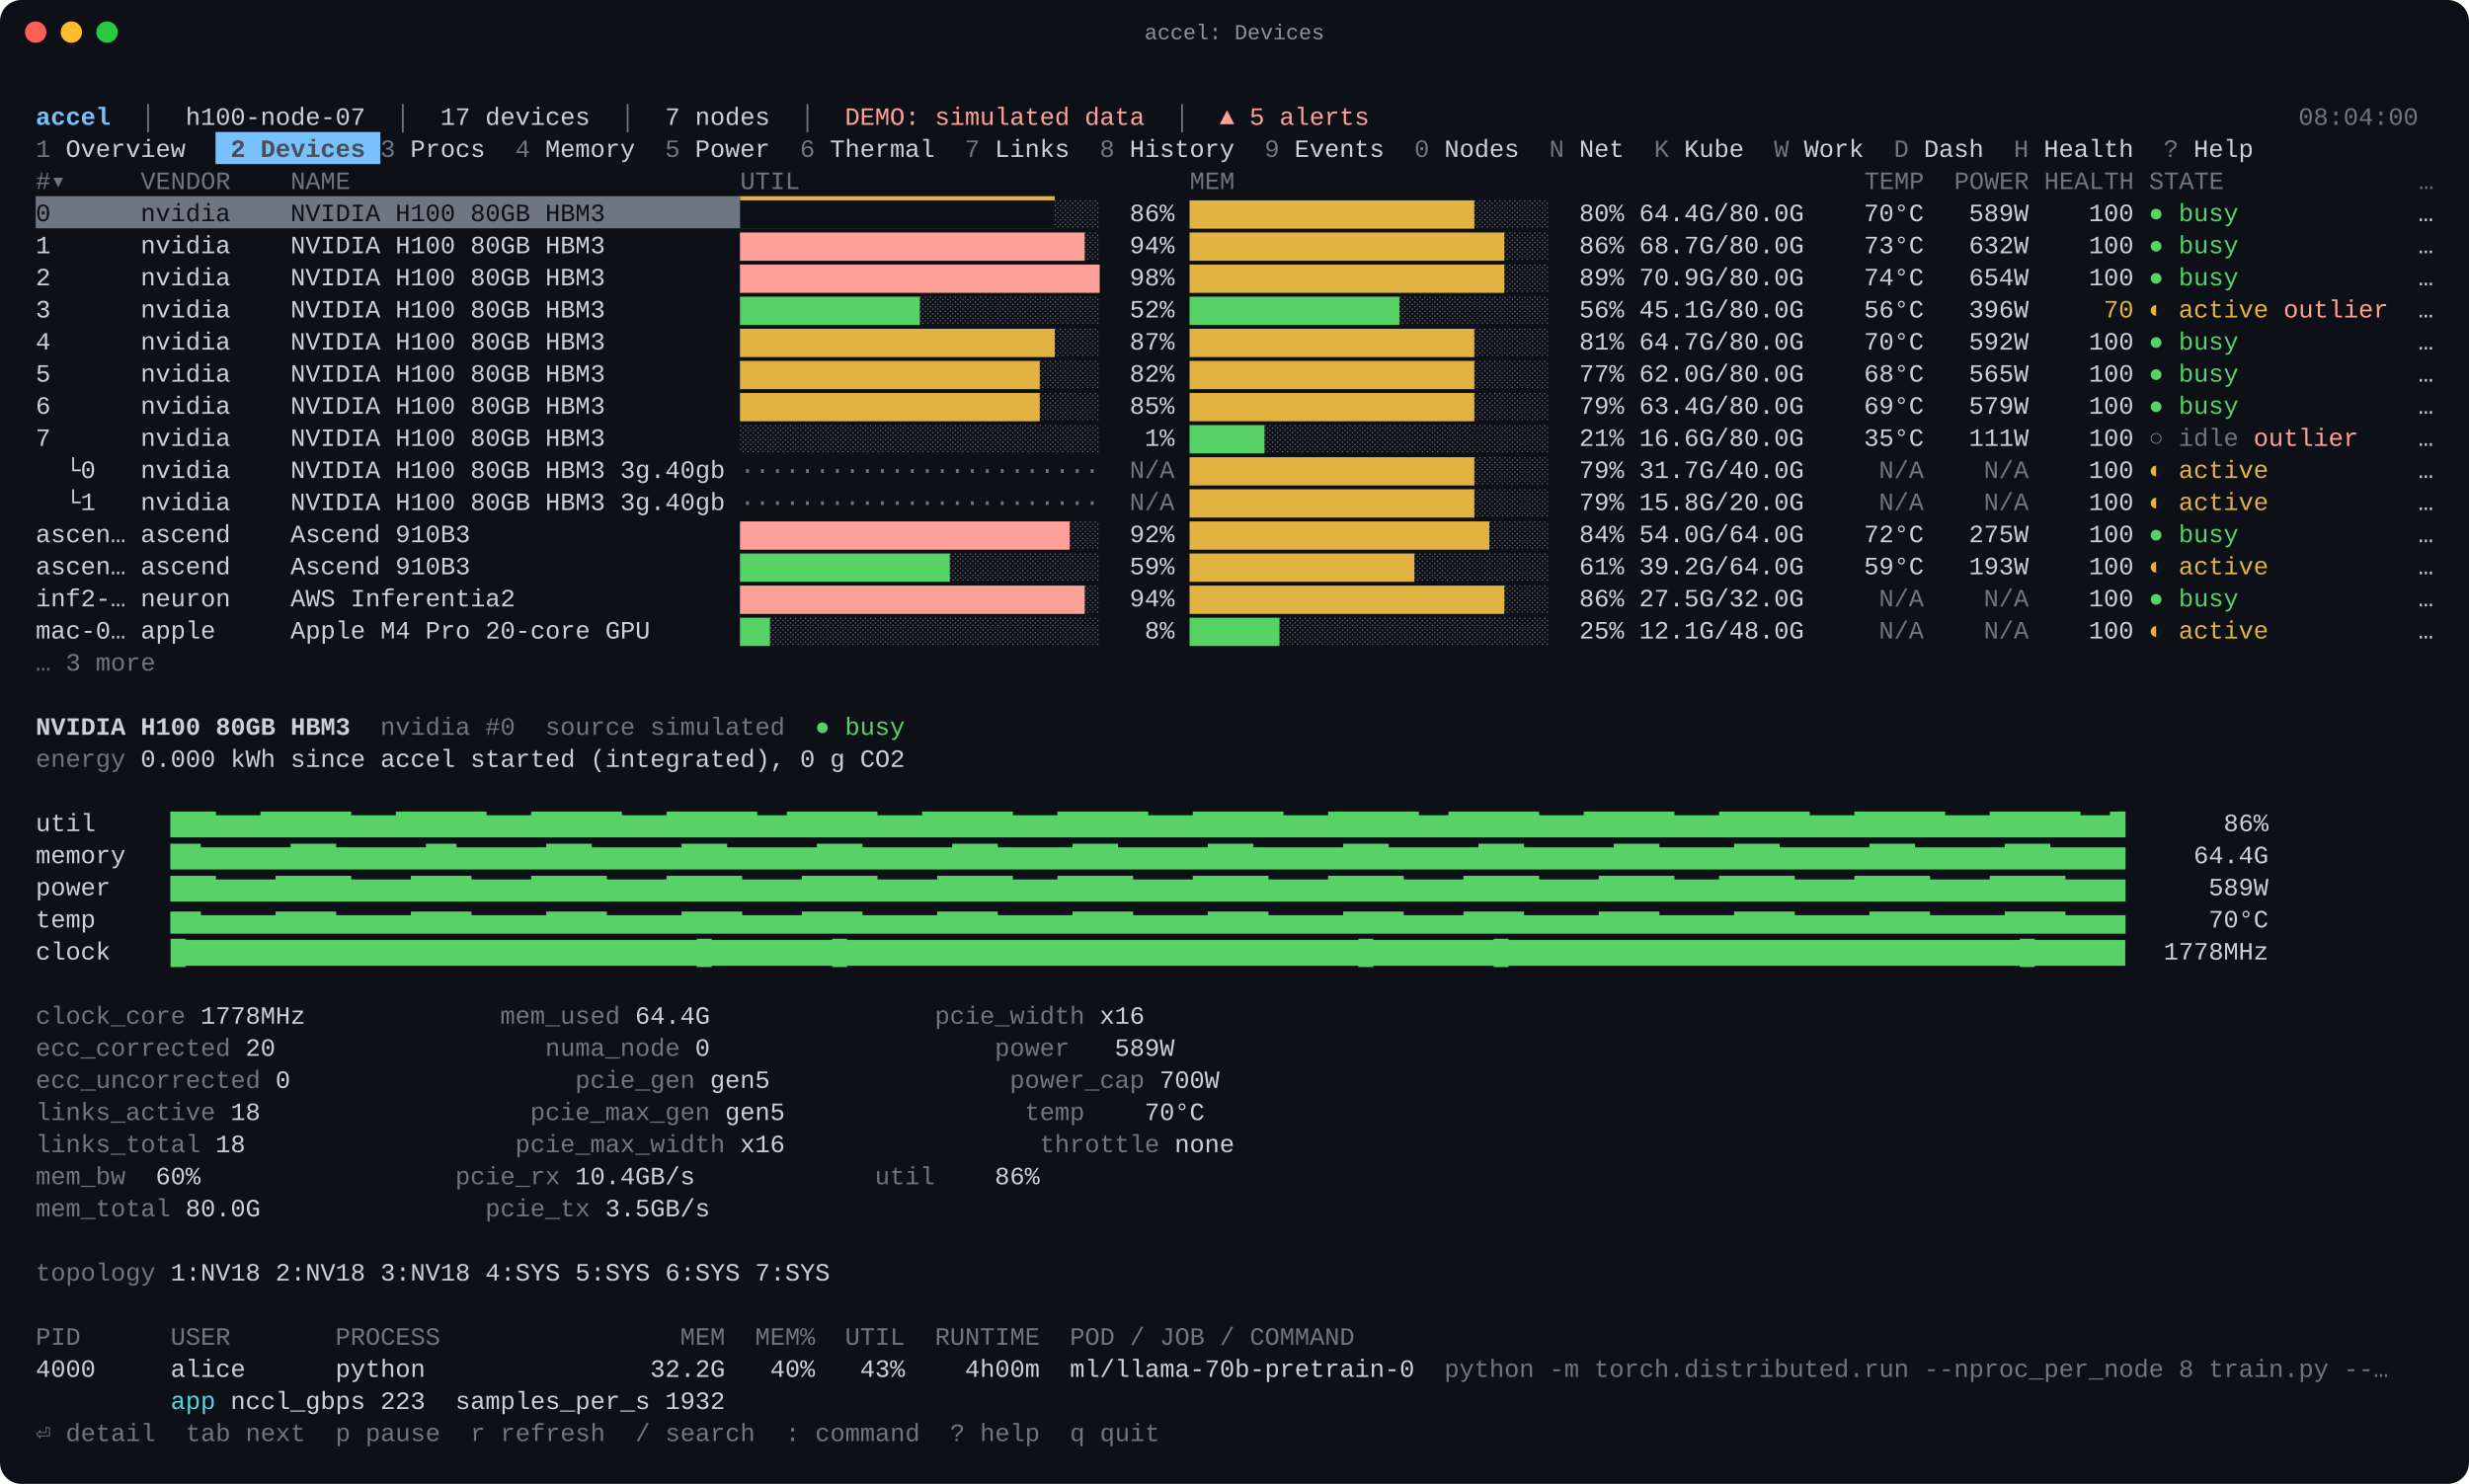
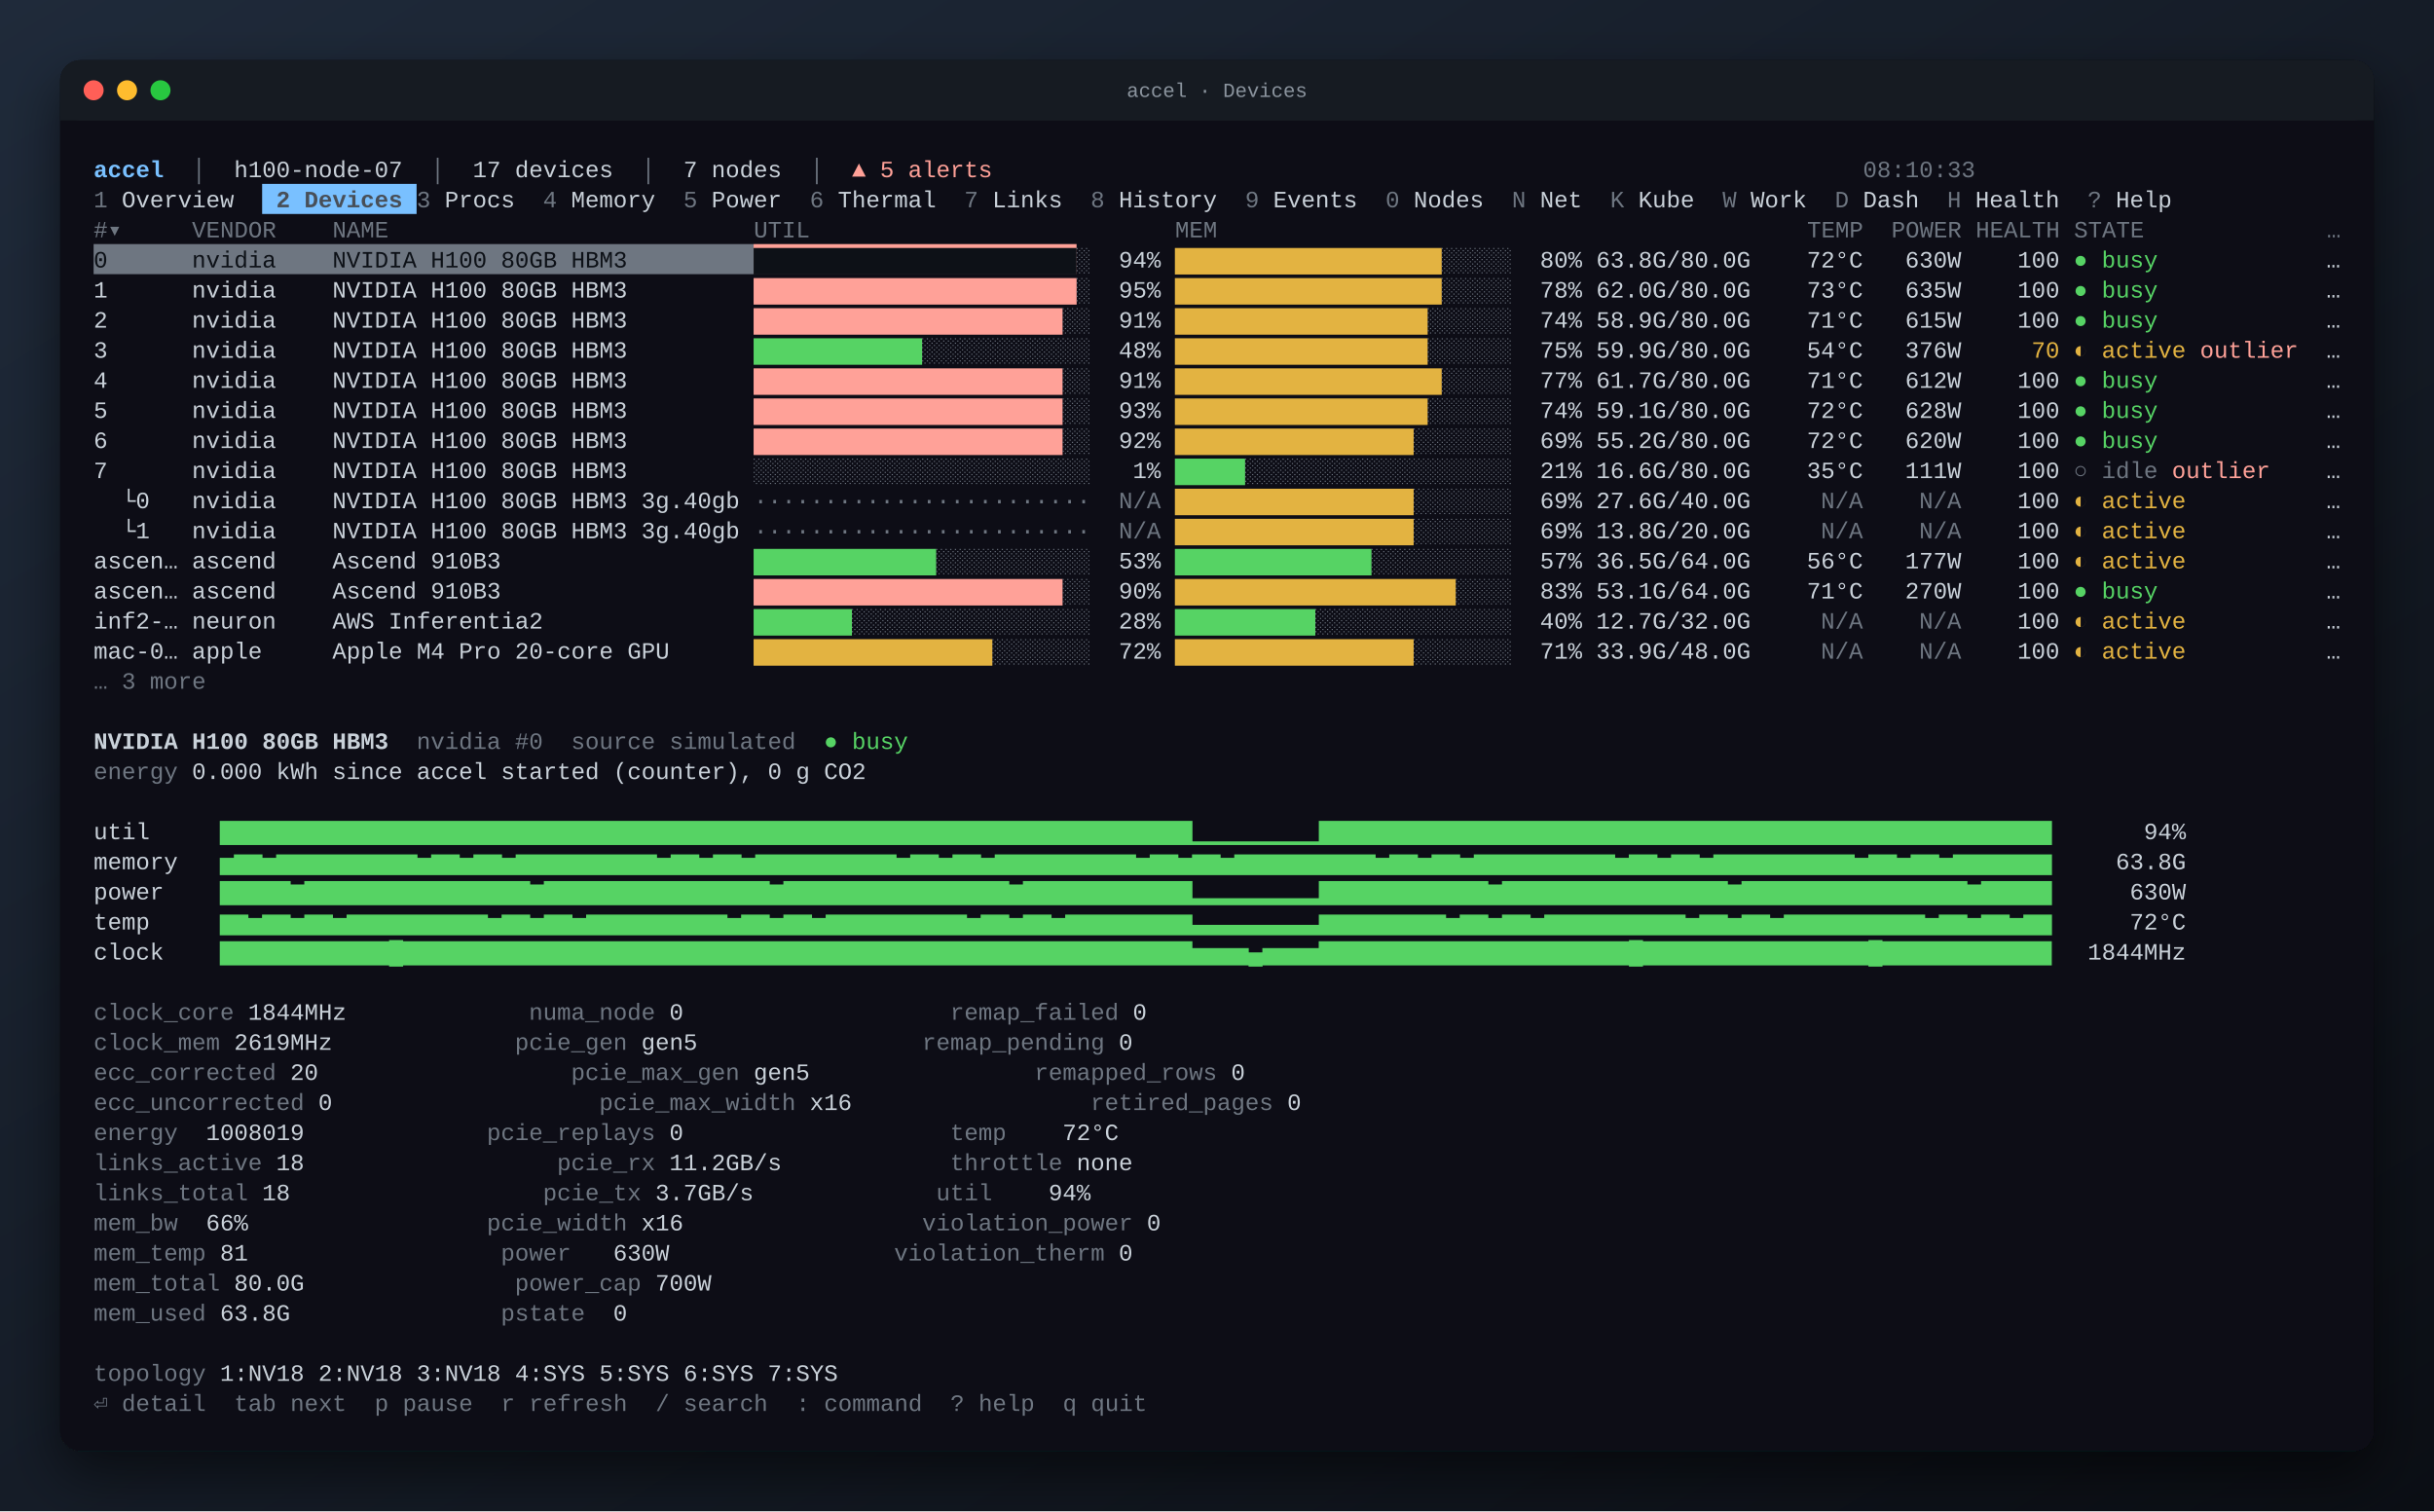
- <svg xmlns="http://www.w3.org/2000/svg" width="1384" height="832" viewBox="0 0 1384 832" font-family="JetBrains Mono, SFMono-Regular, Menlo, Consolas, Liberation Mono, monospace" font-size="14">
-   <rect width="100%" height="100%" rx="12" fill="#0d1117" />
-   <circle cx="20" cy="18" r="6" fill="#ff5f57" />
-   <circle cx="40" cy="18" r="6" fill="#febc2e" />
-   <circle cx="60" cy="18" r="6" fill="#28c840" />
-   <text x="50%" y="22" text-anchor="middle" fill="#8b949e" font-size="12">accel: Devices</text>
-   <g xml:space="preserve">
+ <svg xmlns="http://www.w3.org/2000/svg" width="1456" height="904" viewBox="0 0 1456 904" font-family="JetBrains Mono, SFMono-Regular, Menlo, Consolas, Liberation Mono, monospace" font-size="14">
+   <defs>
+     <linearGradient id="desk" x1="0" y1="0" x2="1" y2="1">
+       <stop offset="0" stop-color="#1f2a3a" />
+       <stop offset="1" stop-color="#0b0e14" />
+     </linearGradient>
+     <filter id="shadow" x="-10%" y="-10%" width="120%" height="130%">
+       <feDropShadow dx="0" dy="14" stdDeviation="16" flood-color="#000" flood-opacity="0.55" />
+     </filter>
+   </defs>
+   <rect width="100%" height="100%" fill="url(#desk)" />
+   <rect x="36" y="36" width="1384" height="832" rx="12" fill="#0d1117" filter="url(#shadow)" />
+   <rect x="36" y="36" width="1384" height="36" rx="12" fill="#161b22" />
+   <rect x="36" y="60" width="1384" height="12" fill="#161b22" />
+   <circle cx="56" cy="54" r="6" fill="#ff5f57" />
+   <circle cx="76" cy="54" r="6" fill="#febc2e" />
+   <circle cx="96" cy="54" r="6" fill="#28c840" />
+   <text x="50%" y="58" text-anchor="middle" fill="#8b949e" font-size="12">accel · Devices</text>
+   <g xml:space="preserve" transform="translate(36 36)">
    <text y="70.0" fill="#c9d1d9" xml:space="preserve" style="white-space:pre">
      <tspan x="20.0" fill="#79c0ff" font-weight="bold">accel</tspan>
      <tspan x="62.0" fill="#6e7681">  │  </tspan>
      <tspan x="104.0">h100-node-07</tspan>
      <tspan x="204.8" fill="#6e7681">  │  </tspan>
      <tspan x="246.8">17 devices</tspan>
      <tspan x="330.8" fill="#6e7681">  │  </tspan>
      <tspan x="372.8">7 nodes</tspan>
      <tspan x="431.6" fill="#6e7681">  │  </tspan>
-       <tspan x="473.6" fill="#ffa198">DEMO: simulated data</tspan>
-       <tspan x="641.6" fill="#6e7681">  │  </tspan>
-       <tspan x="683.6" fill="#ffa198">▲ 5 alerts</tspan>
-       <tspan x="1288.4" fill="#6e7681">08:04:00</tspan>
+       <tspan x="473.6" fill="#ffa198">▲ 5 alerts</tspan>
+       <tspan x="1078.4" fill="#6e7681">08:10:33                         </tspan>
    </text>
    <rect x="120.8" y="74.0" width="92.4" height="18.0" fill="#79c0ff" />
    <text y="88.0" fill="#c9d1d9" xml:space="preserve" style="white-space:pre">
      <tspan x="20.0" fill="#6e7681">1</tspan>
      <tspan x="28.4"> Overview  </tspan>
      <tspan x="120.8" fill="#484f58" font-weight="bold"> 2 Devices </tspan>
      <tspan x="213.2" fill="#6e7681">3</tspan>
      <tspan x="221.6"> Procs  </tspan>
      <tspan x="288.8" fill="#6e7681">4</tspan>
      <tspan x="297.2"> Memory  </tspan>
      <tspan x="372.8" fill="#6e7681">5</tspan>
      <tspan x="381.2"> Power  </tspan>
      <tspan x="448.4" fill="#6e7681">6</tspan>
      <tspan x="456.8"> Thermal  </tspan>
      <tspan x="540.8" fill="#6e7681">7</tspan>
      <tspan x="549.2"> Links  </tspan>
      <tspan x="616.4" fill="#6e7681">8</tspan>
      <tspan x="624.8"> History  </tspan>
      <tspan x="708.8" fill="#6e7681">9</tspan>
      <tspan x="717.2"> Events  </tspan>
      <tspan x="792.8" fill="#6e7681">0</tspan>
      <tspan x="801.2"> Nodes  </tspan>
      <tspan x="868.4" fill="#6e7681">N</tspan>
      <tspan x="876.8"> Net  </tspan>
      <tspan x="927.2" fill="#6e7681">K</tspan>
      <tspan x="935.6"> Kube  </tspan>
      <tspan x="994.4" fill="#6e7681">W</tspan>
      <tspan x="1002.8"> Work  </tspan>
      <tspan x="1061.6" fill="#6e7681">D</tspan>
      <tspan x="1070.0"> Dash  </tspan>
      <tspan x="1128.8" fill="#6e7681">H</tspan>
      <tspan x="1137.2"> Health  </tspan>
      <tspan x="1212.8" fill="#6e7681">?</tspan>
      <tspan x="1221.2"> Help  </tspan>
    </text>
    <text y="106.0" fill="#c9d1d9" xml:space="preserve" style="white-space:pre">
      <tspan x="20.0" fill="#6e7681">#▾     VENDOR    NAME                          UTIL                          MEM                                          TEMP  POWER HEALTH STATE             …</tspan>
    </text>
    <rect x="20.0" y="110.0" width="394.8" height="18.0" fill="#6e7681" />
-     <rect x="414.8" y="110.0" width="176.4" height="18.0" fill="#e3b341" />
+     <rect x="414.8" y="110.0" width="193.2" height="18.0" fill="#ffa198" />
    <text y="124.0" fill="#c9d1d9" xml:space="preserve" style="white-space:pre">
      <tspan x="20.0" fill="#0d1117">0      nvidia    NVIDIA H100 80GB HBM3         </tspan>
-       <tspan x="414.8" fill="#0d1117">█████████████████████</tspan>
-       <tspan x="591.2" fill="#6e7681">░░░</tspan>
-       <tspan x="616.4">  86% </tspan>
+       <tspan x="414.8" fill="#0d1117">███████████████████████</tspan>
+       <tspan x="608.0" fill="#6e7681">░</tspan>
+       <tspan x="616.4">  94% </tspan>
      <tspan x="666.8" fill="#e3b341">███████████████████</tspan>
      <tspan x="826.4" fill="#6e7681">░░░░░</tspan>
-       <tspan x="868.4">  80% 64.4G/80.0G    70°C   589W    100 </tspan>
+       <tspan x="868.4">  80% 63.8G/80.0G    72°C   630W    100 </tspan>
      <tspan x="1204.4" fill="#56d364">● busy</tspan>
      <tspan x="1254.8">            …</tspan>
    </text>
    <text y="142.0" fill="#c9d1d9" xml:space="preserve" style="white-space:pre">
      <tspan x="20.0">1      nvidia    NVIDIA H100 80GB HBM3         </tspan>
      <tspan x="414.8" fill="#ffa198">███████████████████████</tspan>
      <tspan x="608.0" fill="#6e7681">░</tspan>
-       <tspan x="616.4">  94% </tspan>
-       <tspan x="666.8" fill="#e3b341">█████████████████████</tspan>
-       <tspan x="843.2" fill="#6e7681">░░░</tspan>
-       <tspan x="868.4">  86% 68.7G/80.0G    73°C   632W    100 </tspan>
+       <tspan x="616.4">  95% </tspan>
+       <tspan x="666.8" fill="#e3b341">███████████████████</tspan>
+       <tspan x="826.4" fill="#6e7681">░░░░░</tspan>
+       <tspan x="868.4">  78% 62.0G/80.0G    73°C   635W    100 </tspan>
      <tspan x="1204.4" fill="#56d364">● busy</tspan>
      <tspan x="1254.8">            …</tspan>
    </text>
    <text y="160.0" fill="#c9d1d9" xml:space="preserve" style="white-space:pre">
      <tspan x="20.0">2      nvidia    NVIDIA H100 80GB HBM3         </tspan>
-       <tspan x="414.8" fill="#ffa198">████████████████████████</tspan>
-       <tspan x="616.4">  98% </tspan>
-       <tspan x="666.8" fill="#e3b341">█████████████████████</tspan>
-       <tspan x="843.2" fill="#6e7681">░░░</tspan>
-       <tspan x="868.4">  89% 70.9G/80.0G    74°C   654W    100 </tspan>
+       <tspan x="414.8" fill="#ffa198">██████████████████████</tspan>
+       <tspan x="599.6" fill="#6e7681">░░</tspan>
+       <tspan x="616.4">  91% </tspan>
+       <tspan x="666.8" fill="#e3b341">██████████████████</tspan>
+       <tspan x="818.0" fill="#6e7681">░░░░░░</tspan>
+       <tspan x="868.4">  74% 58.9G/80.0G    71°C   615W    100 </tspan>
      <tspan x="1204.4" fill="#56d364">● busy</tspan>
      <tspan x="1254.8">            …</tspan>
    </text>
    <text y="178.0" fill="#c9d1d9" xml:space="preserve" style="white-space:pre">
      <tspan x="20.0">3      nvidia    NVIDIA H100 80GB HBM3         </tspan>
      <tspan x="414.8" fill="#56d364">████████████</tspan>
      <tspan x="515.6" fill="#6e7681">░░░░░░░░░░░░</tspan>
-       <tspan x="616.4">  52% </tspan>
-       <tspan x="666.8" fill="#56d364">██████████████</tspan>
-       <tspan x="784.4" fill="#6e7681">░░░░░░░░░░</tspan>
-       <tspan x="868.4">  56% 45.1G/80.0G    56°C   396W     </tspan>
+       <tspan x="616.4">  48% </tspan>
+       <tspan x="666.8" fill="#e3b341">██████████████████</tspan>
+       <tspan x="818.0" fill="#6e7681">░░░░░░</tspan>
+       <tspan x="868.4">  75% 59.9G/80.0G    54°C   376W     </tspan>
      <tspan x="1179.2" fill="#e3b341">70</tspan>
      <tspan x="1204.4" fill="#e3b341">◐ active</tspan>
      <tspan x="1280.0" fill="#ffa198">outlier</tspan>
      <tspan x="1338.8">  …</tspan>
    </text>
    <text y="196.0" fill="#c9d1d9" xml:space="preserve" style="white-space:pre">
      <tspan x="20.0">4      nvidia    NVIDIA H100 80GB HBM3         </tspan>
-       <tspan x="414.8" fill="#e3b341">█████████████████████</tspan>
-       <tspan x="591.2" fill="#6e7681">░░░</tspan>
-       <tspan x="616.4">  87% </tspan>
+       <tspan x="414.8" fill="#ffa198">██████████████████████</tspan>
+       <tspan x="599.6" fill="#6e7681">░░</tspan>
+       <tspan x="616.4">  91% </tspan>
      <tspan x="666.8" fill="#e3b341">███████████████████</tspan>
      <tspan x="826.4" fill="#6e7681">░░░░░</tspan>
-       <tspan x="868.4">  81% 64.7G/80.0G    70°C   592W    100 </tspan>
+       <tspan x="868.4">  77% 61.7G/80.0G    71°C   612W    100 </tspan>
      <tspan x="1204.4" fill="#56d364">● busy</tspan>
      <tspan x="1254.8">            …</tspan>
    </text>
    <text y="214.0" fill="#c9d1d9" xml:space="preserve" style="white-space:pre">
      <tspan x="20.0">5      nvidia    NVIDIA H100 80GB HBM3         </tspan>
-       <tspan x="414.8" fill="#e3b341">████████████████████</tspan>
-       <tspan x="582.8" fill="#6e7681">░░░░</tspan>
-       <tspan x="616.4">  82% </tspan>
-       <tspan x="666.8" fill="#e3b341">███████████████████</tspan>
-       <tspan x="826.4" fill="#6e7681">░░░░░</tspan>
-       <tspan x="868.4">  77% 62.0G/80.0G    68°C   565W    100 </tspan>
+       <tspan x="414.8" fill="#ffa198">██████████████████████</tspan>
+       <tspan x="599.6" fill="#6e7681">░░</tspan>
+       <tspan x="616.4">  93% </tspan>
+       <tspan x="666.8" fill="#e3b341">██████████████████</tspan>
+       <tspan x="818.0" fill="#6e7681">░░░░░░</tspan>
+       <tspan x="868.4">  74% 59.1G/80.0G    72°C   628W    100 </tspan>
      <tspan x="1204.4" fill="#56d364">● busy</tspan>
      <tspan x="1254.8">            …</tspan>
    </text>
    <text y="232.0" fill="#c9d1d9" xml:space="preserve" style="white-space:pre">
      <tspan x="20.0">6      nvidia    NVIDIA H100 80GB HBM3         </tspan>
-       <tspan x="414.8" fill="#e3b341">████████████████████</tspan>
-       <tspan x="582.8" fill="#6e7681">░░░░</tspan>
-       <tspan x="616.4">  85% </tspan>
-       <tspan x="666.8" fill="#e3b341">███████████████████</tspan>
-       <tspan x="826.4" fill="#6e7681">░░░░░</tspan>
-       <tspan x="868.4">  79% 63.4G/80.0G    69°C   579W    100 </tspan>
+       <tspan x="414.8" fill="#ffa198">██████████████████████</tspan>
+       <tspan x="599.6" fill="#6e7681">░░</tspan>
+       <tspan x="616.4">  92% </tspan>
+       <tspan x="666.8" fill="#e3b341">█████████████████</tspan>
+       <tspan x="809.6" fill="#6e7681">░░░░░░░</tspan>
+       <tspan x="868.4">  69% 55.2G/80.0G    72°C   620W    100 </tspan>
      <tspan x="1204.4" fill="#56d364">● busy</tspan>
      <tspan x="1254.8">            …</tspan>
    </text>
    <text y="250.0" fill="#c9d1d9" xml:space="preserve" style="white-space:pre">
      <tspan x="20.0">7      nvidia    NVIDIA H100 80GB HBM3         </tspan>
      <tspan x="414.8" fill="#6e7681">░░░░░░░░░░░░░░░░░░░░░░░░</tspan>
      <tspan x="616.4">   1% </tspan>
      <tspan x="666.8" fill="#56d364">█████</tspan>
      <tspan x="708.8" fill="#6e7681">░░░░░░░░░░░░░░░░░░░</tspan>
      <tspan x="868.4">  21% 16.6G/80.0G    35°C   111W    100 </tspan>
      <tspan x="1204.4" fill="#6e7681">○ idle</tspan>
      <tspan x="1263.2" fill="#ffa198">outlier</tspan>
      <tspan x="1322.0">    …</tspan>
    </text>
    <text y="268.0" fill="#c9d1d9" xml:space="preserve" style="white-space:pre">
      <tspan x="20.0">  └0   nvidia    NVIDIA H100 80GB HBM3 3g.40gb </tspan>
      <tspan x="414.8" fill="#6e7681">························</tspan>
      <tspan x="633.2" fill="#6e7681">N/A</tspan>
-       <tspan x="666.8" fill="#e3b341">███████████████████</tspan>
-       <tspan x="826.4" fill="#6e7681">░░░░░</tspan>
-       <tspan x="868.4">  79% 31.7G/40.0G     </tspan>
+       <tspan x="666.8" fill="#e3b341">█████████████████</tspan>
+       <tspan x="809.6" fill="#6e7681">░░░░░░░</tspan>
+       <tspan x="868.4">  69% 27.6G/40.0G     </tspan>
      <tspan x="1053.2" fill="#6e7681">N/A</tspan>
      <tspan x="1112.0" fill="#6e7681">N/A</tspan>
      <tspan x="1137.2">    100 </tspan>
      <tspan x="1204.4" fill="#e3b341">◐ active</tspan>
      <tspan x="1271.6">          …</tspan>
    </text>
    <text y="286.0" fill="#c9d1d9" xml:space="preserve" style="white-space:pre">
      <tspan x="20.0">  └1   nvidia    NVIDIA H100 80GB HBM3 3g.40gb </tspan>
      <tspan x="414.8" fill="#6e7681">························</tspan>
      <tspan x="633.2" fill="#6e7681">N/A</tspan>
-       <tspan x="666.8" fill="#e3b341">███████████████████</tspan>
-       <tspan x="826.4" fill="#6e7681">░░░░░</tspan>
-       <tspan x="868.4">  79% 15.8G/20.0G     </tspan>
+       <tspan x="666.8" fill="#e3b341">█████████████████</tspan>
+       <tspan x="809.6" fill="#6e7681">░░░░░░░</tspan>
+       <tspan x="868.4">  69% 13.8G/20.0G     </tspan>
      <tspan x="1053.2" fill="#6e7681">N/A</tspan>
      <tspan x="1112.0" fill="#6e7681">N/A</tspan>
      <tspan x="1137.2">    100 </tspan>
      <tspan x="1204.4" fill="#e3b341">◐ active</tspan>
      <tspan x="1271.6">          …</tspan>
    </text>
    <text y="304.0" fill="#c9d1d9" xml:space="preserve" style="white-space:pre">
      <tspan x="20.0">ascen… ascend    Ascend 910B3                  </tspan>
-       <tspan x="414.8" fill="#ffa198">██████████████████████</tspan>
-       <tspan x="599.6" fill="#6e7681">░░</tspan>
-       <tspan x="616.4">  92% </tspan>
+       <tspan x="414.8" fill="#56d364">█████████████</tspan>
+       <tspan x="524.0" fill="#6e7681">░░░░░░░░░░░</tspan>
+       <tspan x="616.4">  53% </tspan>
+       <tspan x="666.8" fill="#56d364">██████████████</tspan>
+       <tspan x="784.4" fill="#6e7681">░░░░░░░░░░</tspan>
+       <tspan x="868.4">  57% 36.5G/64.0G    56°C   177W    100 </tspan>
+       <tspan x="1204.4" fill="#e3b341">◐ active</tspan>
+       <tspan x="1271.6">          …</tspan>
+     </text>
+     <text y="322.0" fill="#c9d1d9" xml:space="preserve" style="white-space:pre">
+       <tspan x="20.0">ascen… ascend    Ascend 910B3                  </tspan>
+       <tspan x="414.8" fill="#ffa198">██████████████████████</tspan>
+       <tspan x="599.6" fill="#6e7681">░░</tspan>
+       <tspan x="616.4">  90% </tspan>
      <tspan x="666.8" fill="#e3b341">████████████████████</tspan>
      <tspan x="834.8" fill="#6e7681">░░░░</tspan>
-       <tspan x="868.4">  84% 54.0G/64.0G    72°C   275W    100 </tspan>
-       <tspan x="1204.4" fill="#56d364">● busy</tspan>
-       <tspan x="1254.8">            …</tspan>
-     </text>
-     <text y="322.0" fill="#c9d1d9" xml:space="preserve" style="white-space:pre">
-       <tspan x="20.0">ascen… ascend    Ascend 910B3                  </tspan>
-       <tspan x="414.8" fill="#56d364">██████████████</tspan>
-       <tspan x="532.4" fill="#6e7681">░░░░░░░░░░</tspan>
-       <tspan x="616.4">  59% </tspan>
-       <tspan x="666.8" fill="#e3b341">███████████████</tspan>
-       <tspan x="792.8" fill="#6e7681">░░░░░░░░░</tspan>
-       <tspan x="868.4">  61% 39.2G/64.0G    59°C   193W    100 </tspan>
-       <tspan x="1204.4" fill="#e3b341">◐ active</tspan>
-       <tspan x="1271.6">          …</tspan>
+       <tspan x="868.4">  83% 53.1G/64.0G    71°C   270W    100 </tspan>
+       <tspan x="1204.4" fill="#56d364">● busy</tspan>
+       <tspan x="1254.8">            …</tspan>
    </text>
    <text y="340.0" fill="#c9d1d9" xml:space="preserve" style="white-space:pre">
      <tspan x="20.0">inf2-… neuron    AWS Inferentia2               </tspan>
-       <tspan x="414.8" fill="#ffa198">███████████████████████</tspan>
-       <tspan x="608.0" fill="#6e7681">░</tspan>
-       <tspan x="616.4">  94% </tspan>
-       <tspan x="666.8" fill="#e3b341">█████████████████████</tspan>
-       <tspan x="843.2" fill="#6e7681">░░░</tspan>
-       <tspan x="868.4">  86% 27.5G/32.0G     </tspan>
+       <tspan x="414.8" fill="#56d364">███████</tspan>
+       <tspan x="473.6" fill="#6e7681">░░░░░░░░░░░░░░░░░</tspan>
+       <tspan x="616.4">  28% </tspan>
+       <tspan x="666.8" fill="#56d364">██████████</tspan>
+       <tspan x="750.8" fill="#6e7681">░░░░░░░░░░░░░░</tspan>
+       <tspan x="868.4">  40% 12.7G/32.0G     </tspan>
      <tspan x="1053.2" fill="#6e7681">N/A</tspan>
      <tspan x="1112.0" fill="#6e7681">N/A</tspan>
      <tspan x="1137.2">    100 </tspan>
-       <tspan x="1204.4" fill="#56d364">● busy</tspan>
-       <tspan x="1254.8">            …</tspan>
+       <tspan x="1204.4" fill="#e3b341">◐ active</tspan>
+       <tspan x="1271.6">          …</tspan>
    </text>
    <text y="358.0" fill="#c9d1d9" xml:space="preserve" style="white-space:pre">
      <tspan x="20.0">mac-0… apple     Apple M4 Pro 20-core GPU      </tspan>
-       <tspan x="414.8" fill="#56d364">██</tspan>
-       <tspan x="431.6" fill="#6e7681">░░░░░░░░░░░░░░░░░░░░░░</tspan>
-       <tspan x="616.4">   8% </tspan>
-       <tspan x="666.8" fill="#56d364">██████</tspan>
-       <tspan x="717.2" fill="#6e7681">░░░░░░░░░░░░░░░░░░</tspan>
-       <tspan x="868.4">  25% 12.1G/48.0G     </tspan>
+       <tspan x="414.8" fill="#e3b341">█████████████████</tspan>
+       <tspan x="557.6" fill="#6e7681">░░░░░░░</tspan>
+       <tspan x="616.4">  72% </tspan>
+       <tspan x="666.8" fill="#e3b341">█████████████████</tspan>
+       <tspan x="809.6" fill="#6e7681">░░░░░░░</tspan>
+       <tspan x="868.4">  71% 33.9G/48.0G     </tspan>
      <tspan x="1053.2" fill="#6e7681">N/A</tspan>
      <tspan x="1112.0" fill="#6e7681">N/A</tspan>
      <tspan x="1137.2">    100 </tspan>
      <tspan x="1204.4" fill="#e3b341">◐ active</tspan>
      <tspan x="1271.6">          …</tspan>
    </text>
    <text y="376.0" fill="#c9d1d9" xml:space="preserve" style="white-space:pre">
      <tspan x="20.0" fill="#6e7681">… 3 more</tspan>
    </text>
    <text y="412.0" fill="#c9d1d9" xml:space="preserve" style="white-space:pre">
      <tspan x="20.0" font-weight="bold">NVIDIA H100 80GB HBM3</tspan>
      <tspan x="213.2" fill="#6e7681">nvidia #0  source simulated</tspan>
      <tspan x="456.8" fill="#56d364">● busy</tspan>
    </text>
    <text y="430.0" fill="#c9d1d9" xml:space="preserve" style="white-space:pre">
      <tspan x="20.0" fill="#6e7681">energy</tspan>
-       <tspan x="70.4"> 0.000 kWh since accel started (integrated), 0 g CO2</tspan>
+       <tspan x="70.4"> 0.000 kWh since accel started (counter), 0 g CO2</tspan>
    </text>
    <text y="466.0" fill="#c9d1d9" xml:space="preserve" style="white-space:pre">
      <tspan x="20.0">util     </tspan>
-       <tspan x="95.6" fill="#56d364">▇▇▇▆▆▆▇▇▇▇▇▇▆▆▆▇▇▇▇▇▇▆▆▆▇▇▇▇▇▇▆▆▆▇▇▇▇▇▇▆▆▇▇▇▇▇▇▆▆▆▇▇▇▇▇▇▆▆▆▇▇▇▇▇▇▆▆▆▇▇▇▇▇▇▆▆▆▇▇▇▇▇▇▆▆▇▇▇▇▇▇▆▆▆▇▇▇▇▇▇▆▆▆▇▇▇▇▇▇▆▆▆▇▇▇▇▇▇▆▆▆▇▇▇▇▇▇▆▆▇</tspan>
-       <tspan x="1187.6">       86%</tspan>
+       <tspan x="95.6" fill="#56d364">▇▇▇▇▇▇▇▇▇▇▇▇▇▇▇▇▇▇▇▇▇▇▇▇▇▇▇▇▇▇▇▇▇▇▇▇▇▇▇▇▇▇▇▇▇▇▇▇▇▇▇▇▇▇▇▇▇▇▇▇▇▇▇▇▇▇▇▇▇▁▁▁▁▁▁▁▁▁▇▇▇▇▇▇▇▇▇▇▇▇▇▇▇▇▇▇▇▇▇▇▇▇▇▇▇▇▇▇▇▇▇▇▇▇▇▇▇▇▇▇▇▇▇▇▇▇▇▇▇▇</tspan>
+       <tspan x="1187.6">       94%</tspan>
    </text>
    <text y="484.0" fill="#c9d1d9" xml:space="preserve" style="white-space:pre">
      <tspan x="20.0">memory   </tspan>
-       <tspan x="95.6" fill="#56d364">▇▇▆▆▆▆▆▆▇▇▇▆▆▆▆▆▆▇▇▆▆▆▆▆▆▇▇▇▆▆▆▆▆▆▇▇▇▆▆▆▆▆▆▇▇▇▆▆▆▆▆▆▇▇▇▆▆▆▆▆▇▇▇▆▆▆▆▆▆▇▇▇▆▆▆▆▆▆▇▇▇▆▆▆▆▆▆▇▇▇▆▆▆▆▆▆▇▇▇▆▆▆▆▆▇▇▇▆▆▆▆▆▆▇▇▇▆▆▆▆▆▆▇▇▇▆▆▆▆▆</tspan>
-       <tspan x="1187.6">     64.4G</tspan>
+       <tspan x="95.6" fill="#56d364">▅▆▆▅▆▆▆▆▆▆▆▆▆▆▅▆▆▅▆▆▅▆▆▆▆▆▆▆▆▆▆▅▆▆▅▆▆▅▆▆▆▆▆▆▆▆▆▆▅▆▆▅▆▆▅▆▆▆▆▆▆▆▆▆▆▅▆▆▅▆▆▅▆▆▆▆▆▆▆▆▆▆▅▆▆▅▆▆▅▆▆▆▆▆▆▆▆▆▆▅▆▆▅▆▆▅▆▆▆▆▆▆▆▆▆▆▅▆▆▅▆▆▅▆▆▆▆▆▆▆</tspan>
+       <tspan x="1187.6">     63.8G</tspan>
    </text>
    <text y="502.0" fill="#c9d1d9" xml:space="preserve" style="white-space:pre">
      <tspan x="20.0">power    </tspan>
-       <tspan x="95.6" fill="#56d364">▇▇▇▆▆▆▆▇▇▇▇▇▆▆▆▆▇▇▇▇▆▆▆▆▇▇▇▇▇▆▆▆▆▇▇▇▇▇▆▆▆▆▇▇▇▇▇▆▆▆▆▇▇▇▇▇▆▆▆▇▇▇▇▇▆▆▆▆▇▇▇▇▇▆▆▆▆▇▇▇▇▇▆▆▆▆▇▇▇▇▇▆▆▆▆▇▇▇▇▇▆▆▆▇▇▇▇▇▆▆▆▆▇▇▇▇▇▆▆▆▆▇▇▇▇▇▆▆▆▆</tspan>
-       <tspan x="1187.6">      589W</tspan>
+       <tspan x="95.6" fill="#56d364">▇▇▇▇▇▆▇▇▇▇▇▇▇▇▇▇▇▇▇▇▇▇▆▇▇▇▇▇▇▇▇▇▇▇▇▇▇▇▇▆▇▇▇▇▇▇▇▇▇▇▇▇▇▇▇▇▆▇▇▇▇▇▇▇▇▇▇▇▇▂▂▂▂▂▂▂▂▂▇▇▇▇▇▇▇▇▇▇▇▇▆▇▇▇▇▇▇▇▇▇▇▇▇▇▇▇▇▆▇▇▇▇▇▇▇▇▇▇▇▇▇▇▇▇▆▇▇▇▇▇</tspan>
+       <tspan x="1187.6">      630W</tspan>
    </text>
    <text y="520.0" fill="#c9d1d9" xml:space="preserve" style="white-space:pre">
      <tspan x="20.0">temp     </tspan>
-       <tspan x="95.6" fill="#56d364">▆▆▅▅▅▅▅▆▆▆▆▅▅▅▅▅▆▆▆▆▅▅▅▅▅▆▆▆▆▅▅▅▅▅▆▆▆▆▅▅▅▅▆▆▆▆▅▅▅▅▅▆▆▆▆▅▅▅▅▅▆▆▆▆▅▅▅▅▅▆▆▆▆▅▅▅▅▅▆▆▆▆▅▅▅▅▆▆▆▆▅▅▅▅▅▆▆▆▆▅▅▅▅▅▆▆▆▆▅▅▅▅▅▆▆▆▆▅▅▅▅▅▆▆▆▆▅▅▅▅</tspan>
-       <tspan x="1187.6">      70°C</tspan>
+       <tspan x="95.6" fill="#56d364">▆▆▅▆▆▅▆▆▅▆▆▆▆▆▆▆▆▆▆▅▆▆▅▆▆▅▆▆▆▆▆▆▆▆▆▆▅▆▆▅▆▆▅▆▆▆▆▆▆▆▆▆▆▅▆▆▅▆▆▅▆▆▆▆▆▆▆▆▆▃▃▃▃▃▃▃▃▃▆▆▆▆▆▆▆▆▆▅▆▆▅▆▆▅▆▆▆▆▆▆▆▆▆▆▅▆▆▅▆▆▅▆▆▆▆▆▆▆▆▆▆▅▆▆▅▆▆▅▆▆</tspan>
+       <tspan x="1187.6">      72°C</tspan>
    </text>
    <text y="538.0" fill="#c9d1d9" xml:space="preserve" style="white-space:pre">
      <tspan x="20.0">clock    </tspan>
-       <tspan x="95.6" fill="#56d364">█▇▇▇▇▇▇▇▇▇▇▇▇▇▇▇▇▇▇▇▇▇▇▇▇▇▇▇▇▇▇▇▇▇▇█▇▇▇▇▇▇▇▇█▇▇▇▇▇▇▇▇▇▇▇▇▇▇▇▇▇▇▇▇▇▇▇▇▇▇▇▇▇▇▇▇▇▇█▇▇▇▇▇▇▇▇█▇▇▇▇▇▇▇▇▇▇▇▇▇▇▇▇▇▇▇▇▇▇▇▇▇▇▇▇▇▇▇▇▇▇█▇▇▇▇▇▇</tspan>
-       <tspan x="1187.6">   1778MHz</tspan>
+       <tspan x="95.6" fill="#56d364">▇▇▇▇▇▇▇▇▇▇▇▇█▇▇▇▇▇▇▇▇▇▇▇▇▇▇▇▇▇▇▇▇▇▇▇▇▇▇▇▇▇▇▇▇▇▇▇▇▇▇▇▇▇▇▇▇▇▇▇▇▇▇▇▇▇▇▇▇▅▅▅▅▄▅▅▅▅▇▇▇▇▇▇▇▇▇▇▇▇▇▇▇▇▇▇▇▇▇▇█▇▇▇▇▇▇▇▇▇▇▇▇▇▇▇▇█▇▇▇▇▇▇▇▇▇▇▇▇</tspan>
+       <tspan x="1187.6">   1844MHz</tspan>
    </text>
    <text y="574.0" fill="#c9d1d9" xml:space="preserve" style="white-space:pre">
      <tspan x="20.0" fill="#6e7681">clock_core</tspan>
-       <tspan x="104.0"> 1778MHz             </tspan>
-       <tspan x="280.4" fill="#6e7681">mem_used</tspan>
-       <tspan x="347.6"> 64.4G               </tspan>
-       <tspan x="524.0" fill="#6e7681">pcie_width</tspan>
-       <tspan x="608.0"> x16</tspan>
+       <tspan x="104.0"> 1844MHz             </tspan>
+       <tspan x="280.4" fill="#6e7681">numa_node</tspan>
+       <tspan x="356.0"> 0                   </tspan>
+       <tspan x="532.4" fill="#6e7681">remap_failed</tspan>
+       <tspan x="633.2"> 0</tspan>
    </text>
    <text y="592.0" fill="#c9d1d9" xml:space="preserve" style="white-space:pre">
+       <tspan x="20.0" fill="#6e7681">clock_mem</tspan>
+       <tspan x="95.6"> 2619MHz             </tspan>
+       <tspan x="272.0" fill="#6e7681">pcie_gen</tspan>
+       <tspan x="339.2"> gen5                </tspan>
+       <tspan x="515.6" fill="#6e7681">remap_pending</tspan>
+       <tspan x="624.8"> 0</tspan>
+     </text>
+     <text y="610.0" fill="#c9d1d9" xml:space="preserve" style="white-space:pre">
      <tspan x="20.0" fill="#6e7681">ecc_corrected</tspan>
      <tspan x="129.2"> 20                  </tspan>
-       <tspan x="305.6" fill="#6e7681">numa_node</tspan>
-       <tspan x="381.2"> 0                   </tspan>
-       <tspan x="557.6" fill="#6e7681">power</tspan>
-       <tspan x="599.6">   589W</tspan>
-     </text>
-     <text y="610.0" fill="#c9d1d9" xml:space="preserve" style="white-space:pre">
+       <tspan x="305.6" fill="#6e7681">pcie_max_gen</tspan>
+       <tspan x="406.4"> gen5                </tspan>
+       <tspan x="582.8" fill="#6e7681">remapped_rows</tspan>
+       <tspan x="692.0"> 0</tspan>
+     </text>
+     <text y="628.0" fill="#c9d1d9" xml:space="preserve" style="white-space:pre">
      <tspan x="20.0" fill="#6e7681">ecc_uncorrected</tspan>
      <tspan x="146.0"> 0                   </tspan>
-       <tspan x="322.4" fill="#6e7681">pcie_gen</tspan>
-       <tspan x="389.6"> gen5                </tspan>
-       <tspan x="566.0" fill="#6e7681">power_cap</tspan>
-       <tspan x="641.6"> 700W</tspan>
-     </text>
-     <text y="628.0" fill="#c9d1d9" xml:space="preserve" style="white-space:pre">
+       <tspan x="322.4" fill="#6e7681">pcie_max_width</tspan>
+       <tspan x="440.0"> x16                 </tspan>
+       <tspan x="616.4" fill="#6e7681">retired_pages</tspan>
+       <tspan x="725.6"> 0</tspan>
+     </text>
+     <text y="646.0" fill="#c9d1d9" xml:space="preserve" style="white-space:pre">
+       <tspan x="20.0" fill="#6e7681">energy</tspan>
+       <tspan x="70.4">  1008019             </tspan>
+       <tspan x="255.2" fill="#6e7681">pcie_replays</tspan>
+       <tspan x="356.0"> 0                   </tspan>
+       <tspan x="532.4" fill="#6e7681">temp</tspan>
+       <tspan x="566.0">    72°C</tspan>
+     </text>
+     <text y="664.0" fill="#c9d1d9" xml:space="preserve" style="white-space:pre">
      <tspan x="20.0" fill="#6e7681">links_active</tspan>
      <tspan x="120.8"> 18                  </tspan>
-       <tspan x="297.2" fill="#6e7681">pcie_max_gen</tspan>
-       <tspan x="398.0"> gen5                </tspan>
-       <tspan x="574.4" fill="#6e7681">temp</tspan>
-       <tspan x="608.0">    70°C</tspan>
-     </text>
-     <text y="646.0" fill="#c9d1d9" xml:space="preserve" style="white-space:pre">
+       <tspan x="297.2" fill="#6e7681">pcie_rx</tspan>
+       <tspan x="356.0"> 11.2GB/s            </tspan>
+       <tspan x="532.4" fill="#6e7681">throttle</tspan>
+       <tspan x="599.6"> none</tspan>
+     </text>
+     <text y="682.0" fill="#c9d1d9" xml:space="preserve" style="white-space:pre">
      <tspan x="20.0" fill="#6e7681">links_total</tspan>
      <tspan x="112.4"> 18                  </tspan>
-       <tspan x="288.8" fill="#6e7681">pcie_max_width</tspan>
-       <tspan x="406.4"> x16                 </tspan>
-       <tspan x="582.8" fill="#6e7681">throttle</tspan>
-       <tspan x="650.0"> none</tspan>
-     </text>
-     <text y="664.0" fill="#c9d1d9" xml:space="preserve" style="white-space:pre">
+       <tspan x="288.8" fill="#6e7681">pcie_tx</tspan>
+       <tspan x="347.6"> 3.7GB/s             </tspan>
+       <tspan x="524.0" fill="#6e7681">util</tspan>
+       <tspan x="557.6">    94%</tspan>
+     </text>
+     <text y="700.0" fill="#c9d1d9" xml:space="preserve" style="white-space:pre">
      <tspan x="20.0" fill="#6e7681">mem_bw</tspan>
-       <tspan x="70.4">  60%                 </tspan>
-       <tspan x="255.2" fill="#6e7681">pcie_rx</tspan>
-       <tspan x="314.0"> 10.4GB/s            </tspan>
-       <tspan x="490.4" fill="#6e7681">util</tspan>
-       <tspan x="524.0">    86%</tspan>
-     </text>
-     <text y="682.0" fill="#c9d1d9" xml:space="preserve" style="white-space:pre">
+       <tspan x="70.4">  66%                 </tspan>
+       <tspan x="255.2" fill="#6e7681">pcie_width</tspan>
+       <tspan x="339.2"> x16                 </tspan>
+       <tspan x="515.6" fill="#6e7681">violation_power</tspan>
+       <tspan x="641.6"> 0</tspan>
+     </text>
+     <text y="718.0" fill="#c9d1d9" xml:space="preserve" style="white-space:pre">
+       <tspan x="20.0" fill="#6e7681">mem_temp</tspan>
+       <tspan x="87.2"> 81                  </tspan>
+       <tspan x="263.6" fill="#6e7681">power</tspan>
+       <tspan x="305.6">   630W                </tspan>
+       <tspan x="498.8" fill="#6e7681">violation_therm</tspan>
+       <tspan x="624.8"> 0</tspan>
+     </text>
+     <text y="736.0" fill="#c9d1d9" xml:space="preserve" style="white-space:pre">
      <tspan x="20.0" fill="#6e7681">mem_total</tspan>
      <tspan x="95.6"> 80.0G               </tspan>
-       <tspan x="272.0" fill="#6e7681">pcie_tx</tspan>
-       <tspan x="330.8"> 3.5GB/s</tspan>
-     </text>
-     <text y="718.0" fill="#c9d1d9" xml:space="preserve" style="white-space:pre">
+       <tspan x="272.0" fill="#6e7681">power_cap</tspan>
+       <tspan x="347.6"> 700W</tspan>
+     </text>
+     <text y="754.0" fill="#c9d1d9" xml:space="preserve" style="white-space:pre">
+       <tspan x="20.0" fill="#6e7681">mem_used</tspan>
+       <tspan x="87.2"> 63.8G               </tspan>
+       <tspan x="263.6" fill="#6e7681">pstate</tspan>
+       <tspan x="314.0">  0</tspan>
+     </text>
+     <text y="790.0" fill="#c9d1d9" xml:space="preserve" style="white-space:pre">
      <tspan x="20.0" fill="#6e7681">topology</tspan>
      <tspan x="87.2"> 1:NV18 2:NV18 3:NV18 4:SYS 5:SYS 6:SYS 7:SYS</tspan>
    </text>
-     <text y="754.0" fill="#c9d1d9" xml:space="preserve" style="white-space:pre">
-       <tspan x="20.0" fill="#6e7681">PID      USER       PROCESS                MEM  MEM%  UTIL  RUNTIME  POD / JOB / COMMAND</tspan>
-     </text>
-     <text y="772.0" fill="#c9d1d9" xml:space="preserve" style="white-space:pre">
-       <tspan x="20.0">4000     alice      python               32.2G   40%   43%    4h00m  ml/llama-70b-pretrain-0</tspan>
-       <tspan x="792.8" fill="#6e7681">  python -m torch.distributed.run --nproc_per_node 8 train.py --…</tspan>
-     </text>
-     <text y="790.0" fill="#c9d1d9" xml:space="preserve" style="white-space:pre">
-       <tspan x="95.6" fill="#56d4dd">app</tspan>
-       <tspan x="120.8"> nccl_gbps 223  samples_per_s 1932</tspan>
-     </text>
    <text y="808.0" fill="#c9d1d9" xml:space="preserve" style="white-space:pre">
      <tspan x="20.0" fill="#6e7681">⏎ detail  tab next  p pause  r refresh  / search  : command  ? help  q quit</tspan>
    </text>
  </g>
</svg>
